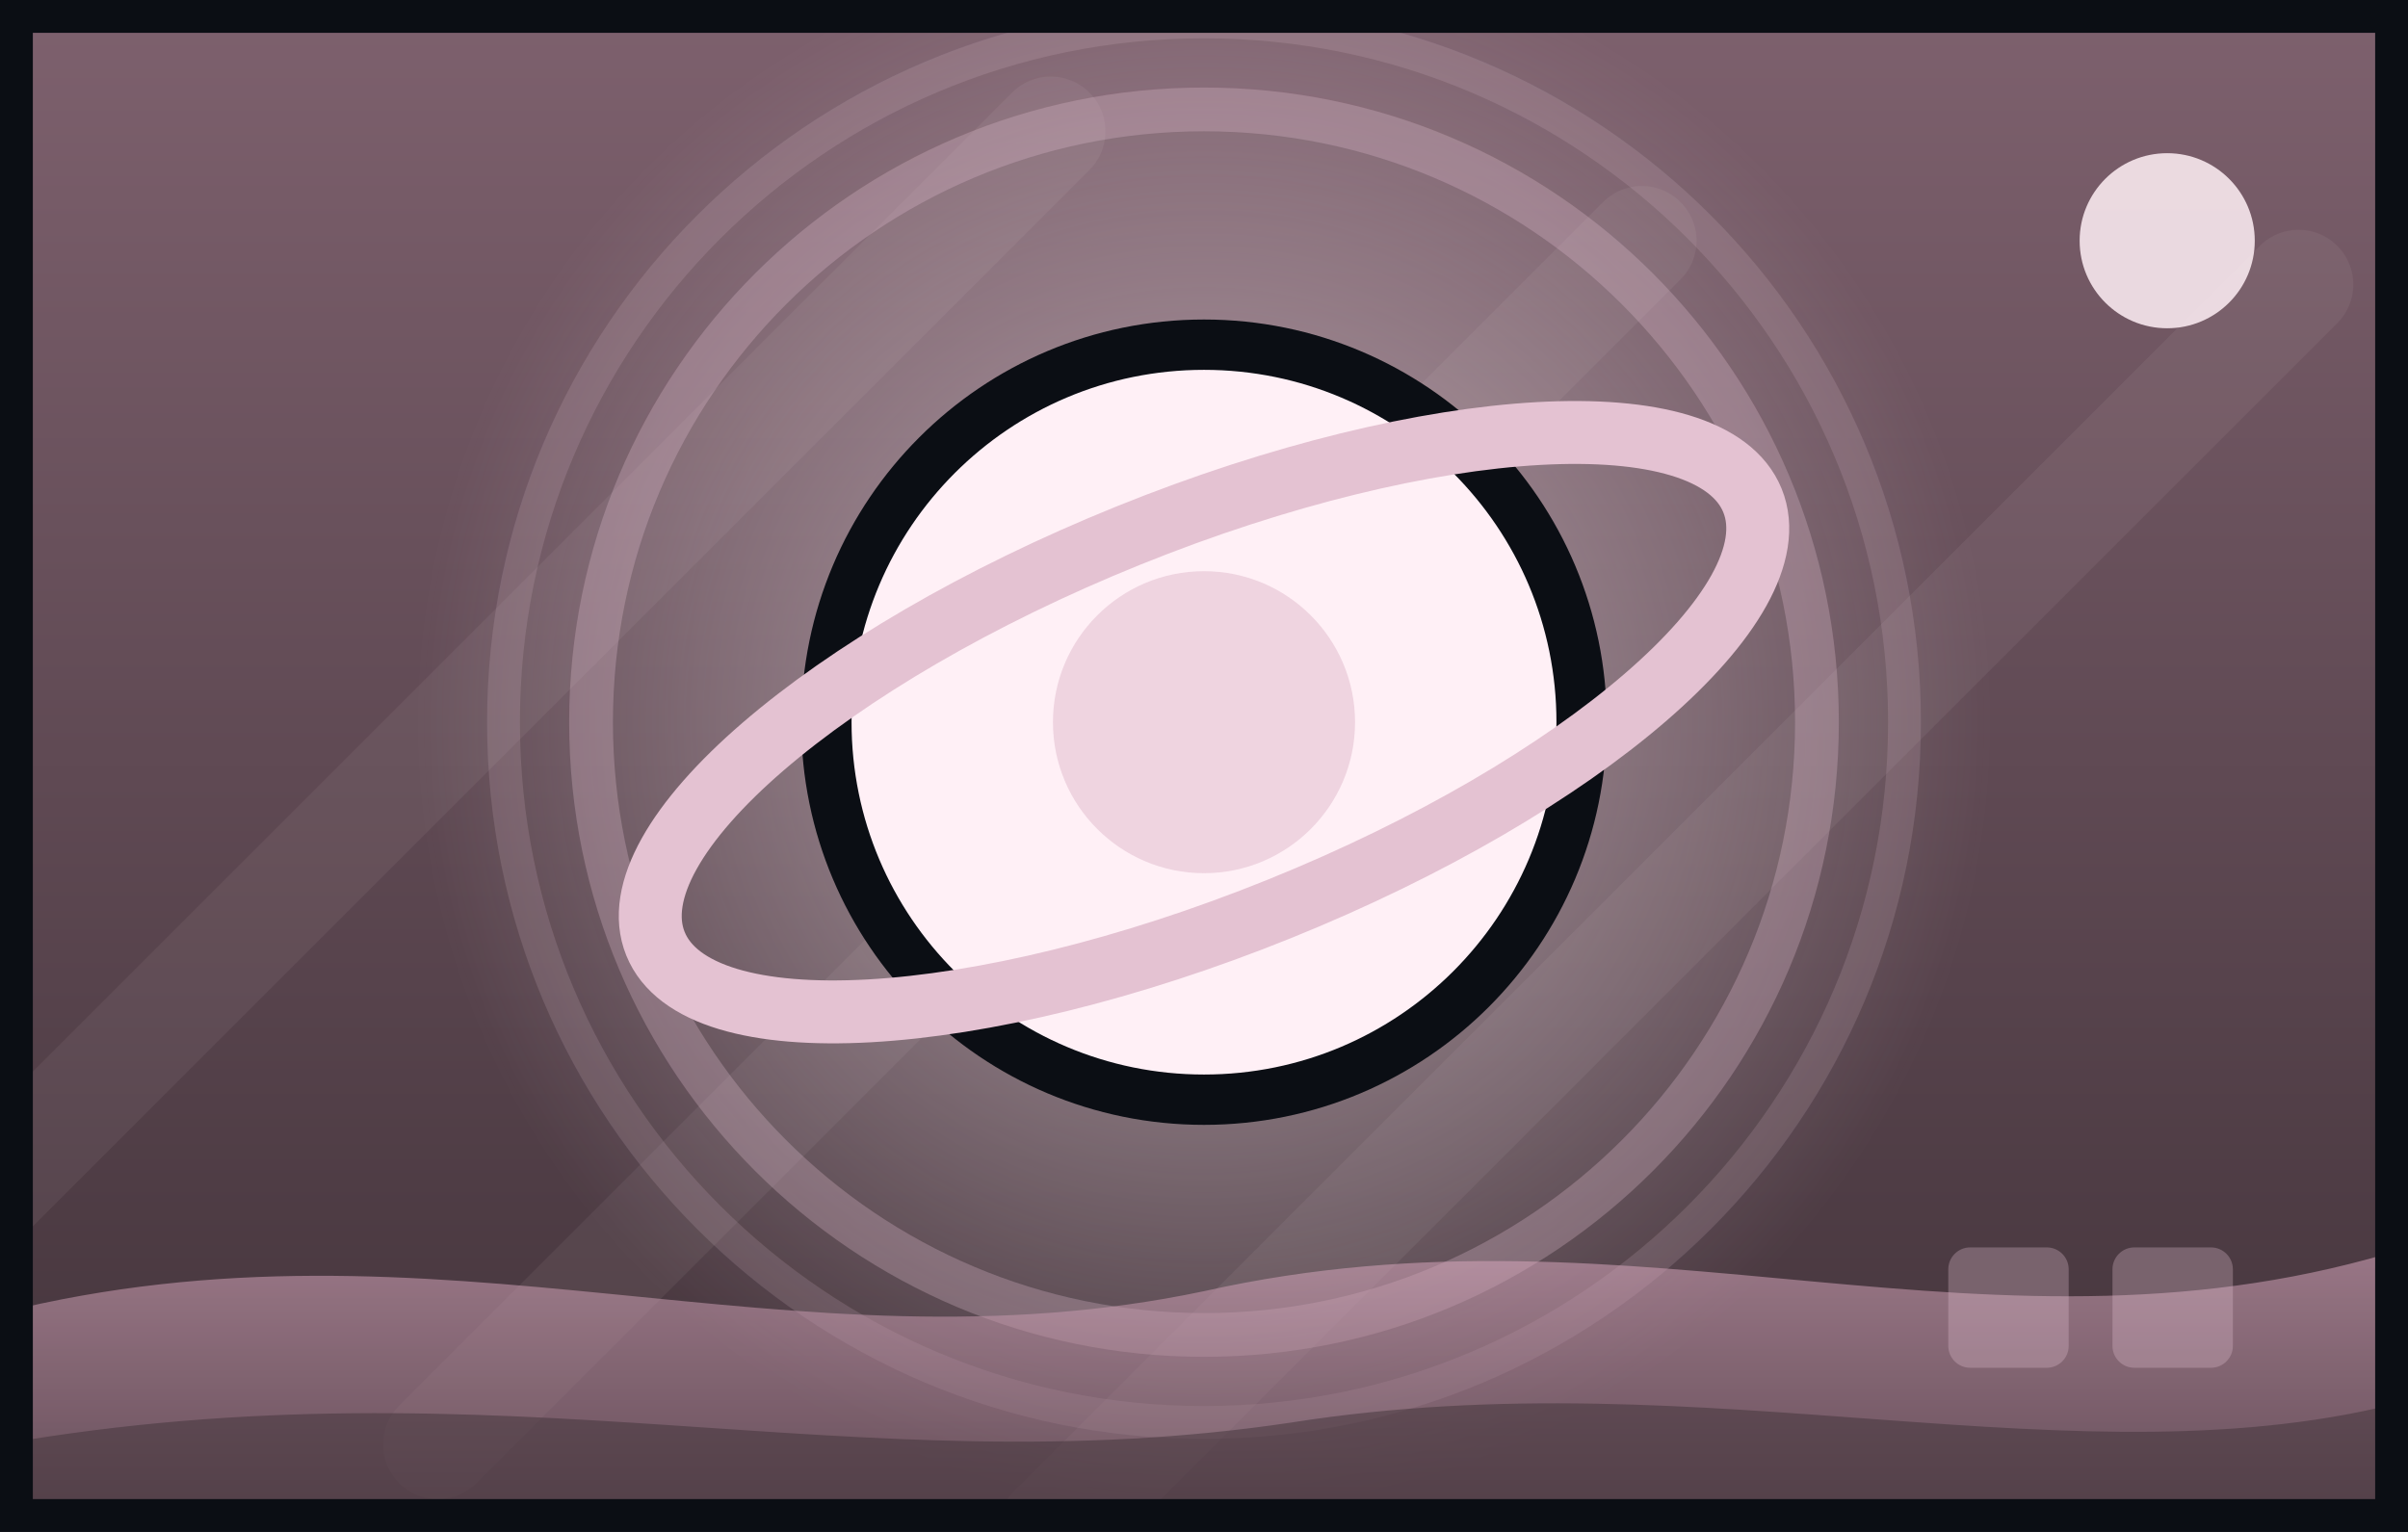
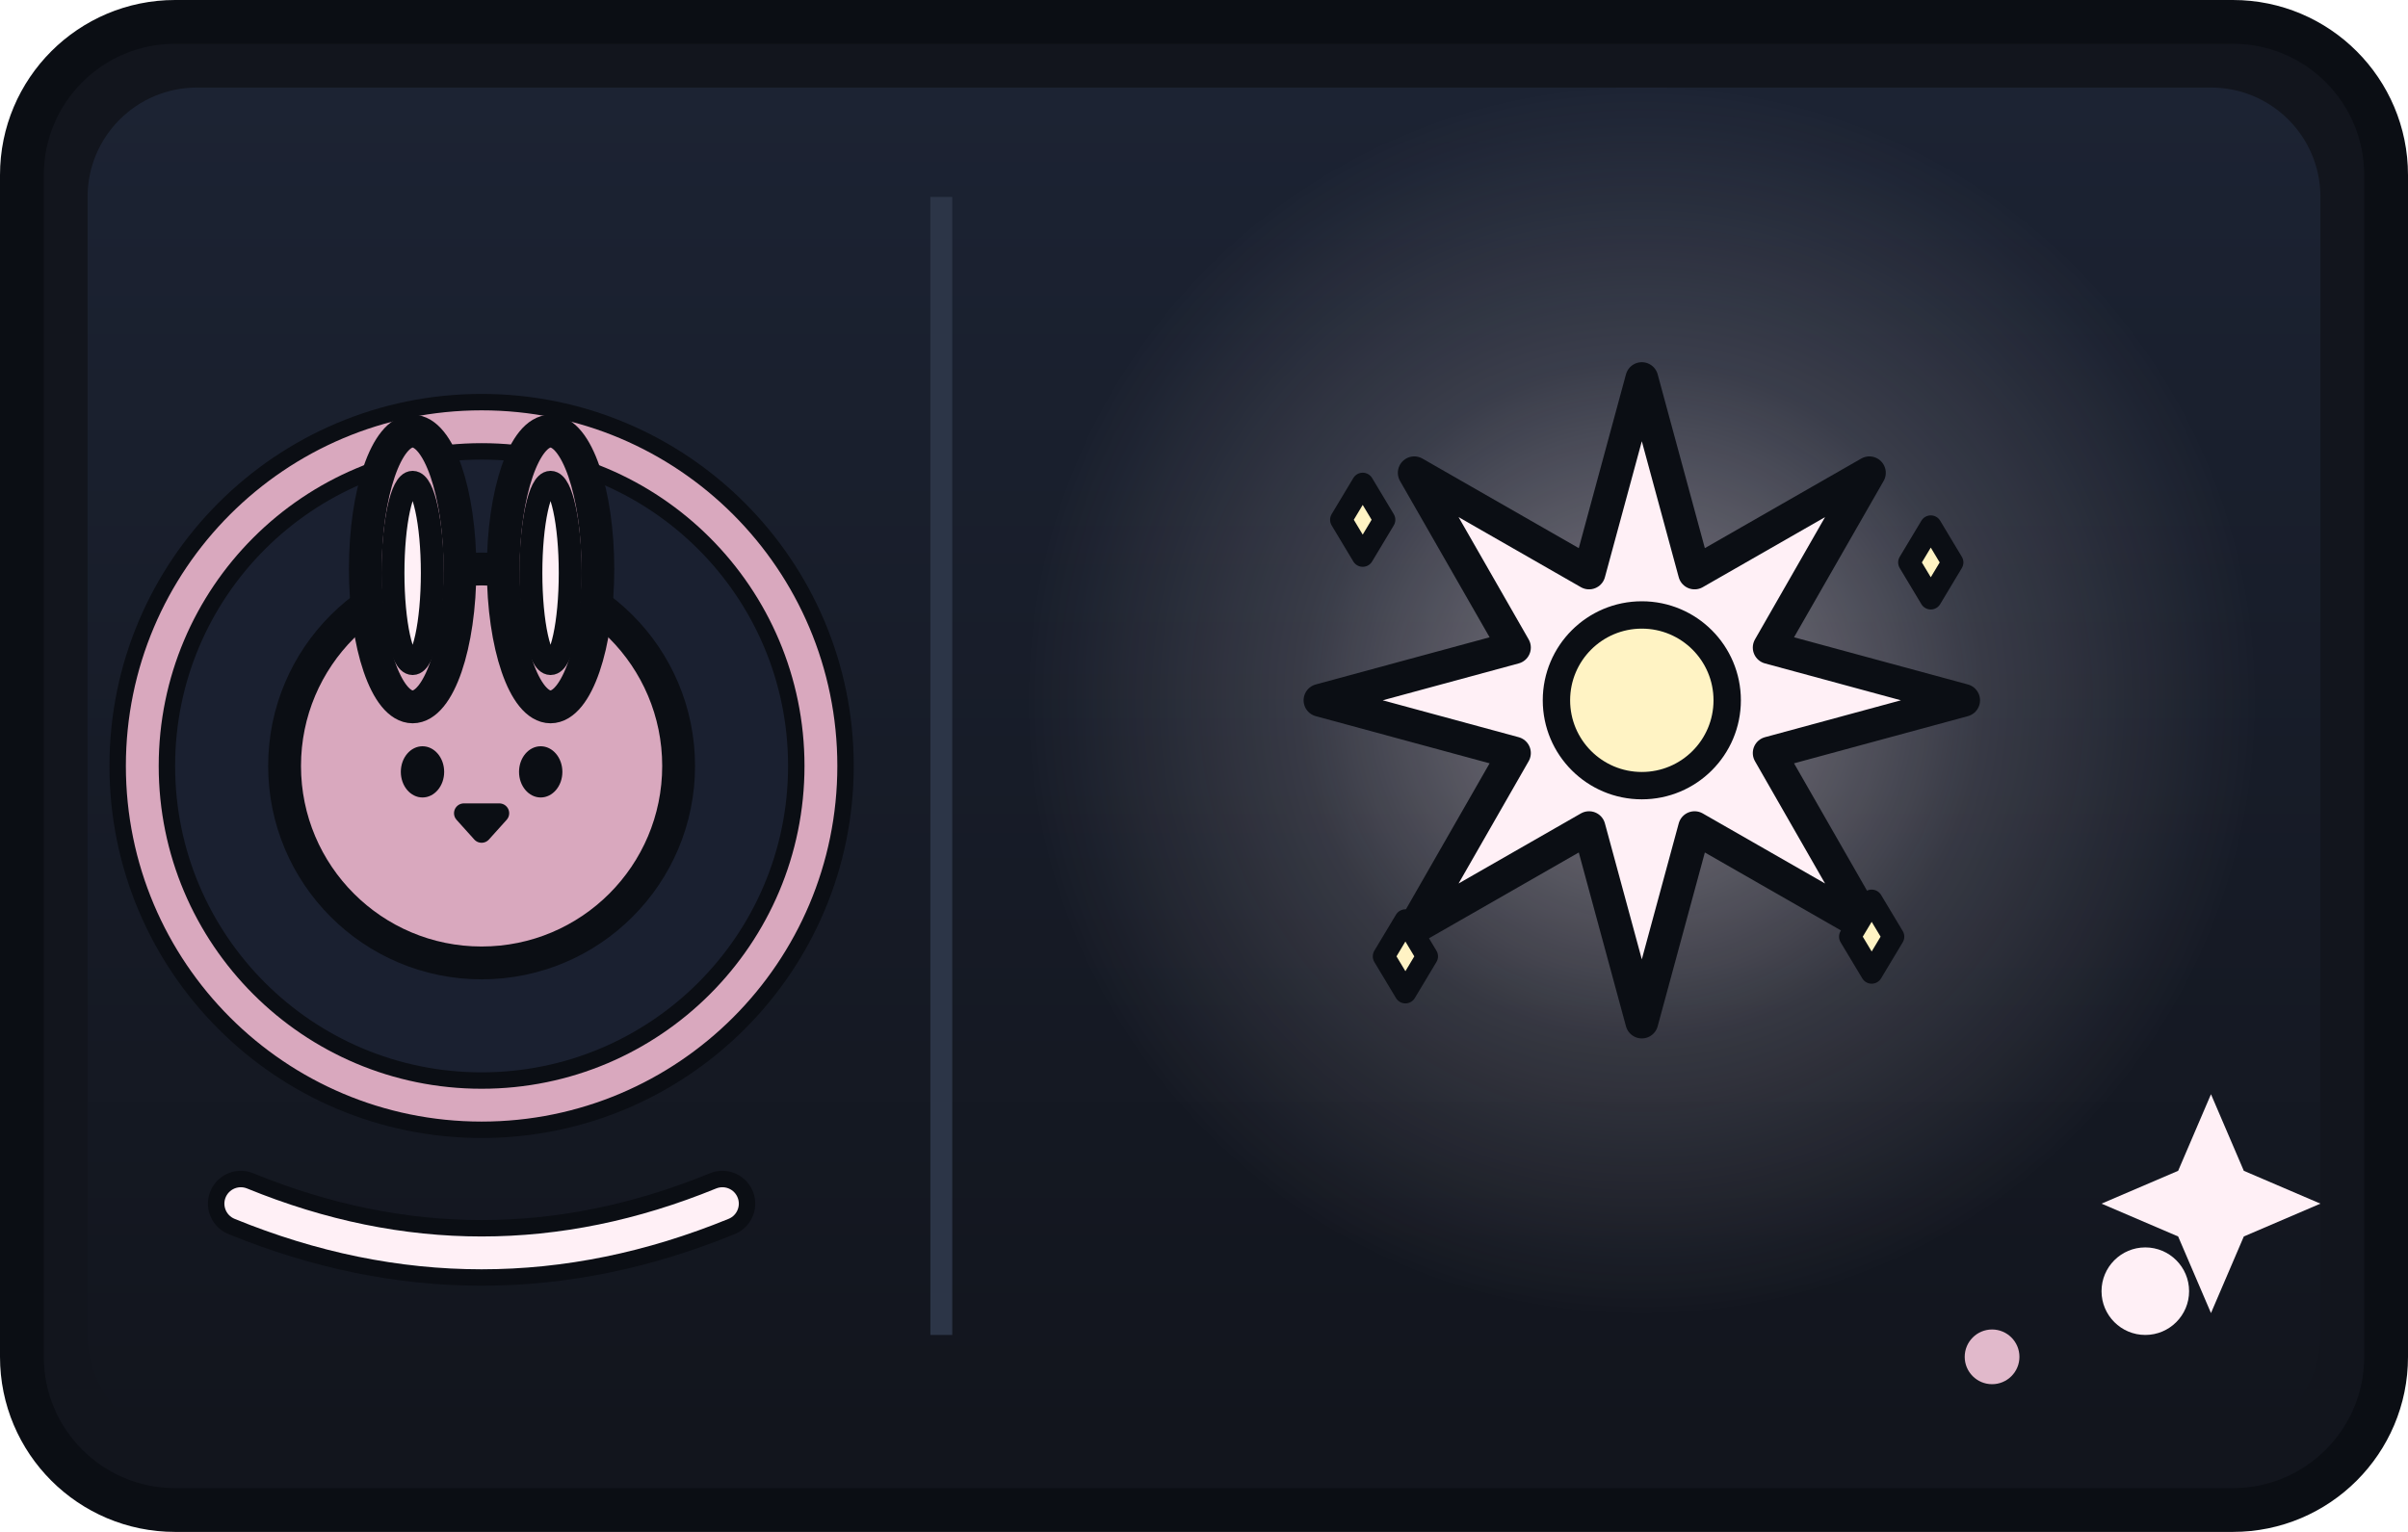
<svg xmlns="http://www.w3.org/2000/svg" width="220" height="140" viewBox="0 0 220 140">
  <defs>
-     <linearGradient id="bg_rabbit_special2" x1="0" y1="0" x2="0" y2="1">
-       <stop offset="0" stop-color="#7E616E" />
-       <stop offset="1" stop-color="#413239" />
+     <linearGradient id="bg_card_rabbit_special2" x1="0" y1="0" x2="0" y2="1">
+       <stop offset="0" stop-color="#1C2333" />
+       <stop offset="1" stop-color="#12151D" />
    </linearGradient>
-     <radialGradient id="glow_rabbit_special2" cx="0.5" cy="0.5" r="0.5">
-       <stop offset="0" stop-color="#FFF0F6" stop-opacity="0.52" />
+     <radialGradient id="glow_card_rabbit_special2" cx="0.5" cy="0.5" r="0.5">
+       <stop offset="0" stop-color="#FFF0F6" stop-opacity="0.45" />
+       <stop offset="0.55" stop-color="#FFF0F6" stop-opacity="0.14" />
      <stop offset="1" stop-color="#FFF0F6" stop-opacity="0" />
    </radialGradient>
-     <linearGradient id="hill_rabbit_special2" x1="0" y1="0" x2="0" y2="1">
-       <stop offset="0" stop-color="#D9A8BE" />
-       <stop offset="1" stop-color="#7E616E" />
-     </linearGradient>
  </defs>
-   <rect x="0" y="0" width="220" height="140" fill="url(#bg_rabbit_special2)" />
-   <g stroke="#FFF0F6" stroke-width="10" stroke-opacity="0.06" stroke-linecap="round">
-     <path d="M-10 118 L96 12" />
-     <path d="M40 132 L150 22" />
-     <path d="M96 140 L210 26" />
-   </g>
-   <circle cx="110" cy="66" r="72" fill="url(#glow_rabbit_special2)" />
-   <circle cx="110" cy="66" r="56" fill="none" stroke="#E4C2D2" stroke-width="4" stroke-opacity="0.28" />
-   <circle cx="110" cy="66" r="64" fill="none" stroke="#E4C2D2" stroke-width="3" stroke-opacity="0.16" />
-   <g transform="translate(110 66) scale(1.15) translate(-110 -66)">
-     <circle cx="110" cy="66" r="30" fill="#FFF0F6" stroke="#0B0E14" stroke-width="4" />
-     <ellipse cx="110" cy="66" rx="47" ry="16" fill="none" stroke="#E4C2D2" stroke-width="5" transform="rotate(-22 110 66)" />
-     <circle cx="110" cy="66" r="12" fill="#E4C2D2" fill-opacity="0.6" />
-   </g>
-   <path d="M0 120 C40 110 72 126 110 118 C150 109 182 126 220 114 L220 140 L0 140 Z" fill="url(#hill_rabbit_special2)" fill-opacity="0.55" />
-   <path d="M0 132 C46 124 78 136 118 130 C156 124 190 136 220 128 L220 140 L0 140 Z" fill="#413239" fill-opacity="0.5" />
-   <g fill="#E4C2D2" fill-opacity="0.3">
-     <rect x="178" y="114" width="11" height="11" rx="2" />
-     <rect x="193" y="114" width="11" height="11" rx="2" />
-   </g>
-   <circle cx="198" cy="22" r="8" fill="#FFF0F6" fill-opacity="0.85" />
-   <rect x="1.5" y="1.5" width="217" height="137" fill="none" stroke="#0B0E14" stroke-width="3" />
+   <rect x="2" y="2" width="216" height="136" rx="14" fill="#12151D" stroke="#0B0E14" stroke-width="4" />
+   <rect x="8" y="8" width="204" height="124" rx="10" fill="url(#bg_card_rabbit_special2)" />
+   <circle cx="150" cy="64" r="56" fill="url(#glow_card_rabbit_special2)" />
+   <circle cx="44" cy="70" r="31" fill="#1A2030" />
+   <circle cx="44" cy="70" r="31" fill="none" stroke="#0B0E14" stroke-width="6" stroke-linecap="round" stroke-linejoin="round" />
+   <circle cx="44" cy="70" r="31" fill="none" stroke="#D9A8BE" stroke-width="3" stroke-linecap="round" stroke-linejoin="round" />
+   <circle cx="44" cy="70" r="18" fill="#D9A8BE" stroke="#0B0E14" stroke-width="3" />
+   <ellipse cx="37.7" cy="52" rx="4.32" ry="12.6" fill="#D9A8BE" stroke="#0B0E14" stroke-width="3" />
+   <ellipse cx="37.7" cy="52.36" rx="1.8" ry="8.28" fill="#FFF0F6" stroke="#0B0E14" stroke-width="2.1" />
+   <ellipse cx="50.3" cy="52" rx="4.32" ry="12.6" fill="#D9A8BE" stroke="#0B0E14" stroke-width="3" />
+   <ellipse cx="50.3" cy="52.36" rx="1.8" ry="8.28" fill="#FFF0F6" stroke="#0B0E14" stroke-width="2.1" />
+   <ellipse cx="38.6" cy="70.54" rx="1.98" ry="2.34" fill="#0B0E14" />
+   <ellipse cx="49.4" cy="70.54" rx="1.98" ry="2.34" fill="#0B0E14" />
+   <path d="M 42.38 74.32 L 45.62 74.32 L 44 76.12 Z" fill="#947281" stroke="#0B0E14" stroke-width="1.8" stroke-linejoin="round" />
+   <path d="M 22 110 Q 44 119 66 110" fill="none" stroke="#0B0E14" stroke-width="6" stroke-linecap="round" stroke-linejoin="round" />
+   <path d="M 22 110 Q 44 119 66 110" fill="none" stroke="#FFF0F6" stroke-width="3" stroke-linecap="round" stroke-linejoin="round" />
+   <rect x="85" y="18" width="2" height="104" fill="#2C3547" />
+   <polygon points="150,34.6 154.82,52.36 170.79,43.21 161.64,59.18 179.4,64 161.64,68.82 170.79,84.79 154.82,75.64 150,93.4 145.18,75.64 129.21,84.79 138.36,68.82 120.6,64 138.36,59.18 129.21,43.21 145.18,52.36" fill="#FFF0F6" stroke="#0B0E14" stroke-width="3" stroke-linejoin="round" />
+   <circle cx="150" cy="64" r="7.8" fill="#FFF3C4" stroke="#0B0E14" stroke-width="2.5" />
+   <polygon points="124.5,44.2 126.48,47.5 124.5,50.8 122.52,47.5" fill="#FFF3C4" stroke="#0B0E14" stroke-width="2" stroke-linejoin="round" />
+   <polygon points="176.4,48.1 178.38,51.4 176.4,54.7 174.42,51.4" fill="#FFF3C4" stroke="#0B0E14" stroke-width="2" stroke-linejoin="round" />
+   <polygon points="171,82.3 172.98,85.6 171,88.9 169.02,85.6" fill="#FFF3C4" stroke="#0B0E14" stroke-width="2" stroke-linejoin="round" />
+   <polygon points="128.4,84.1 130.38,87.4 128.4,90.7 126.42,87.4" fill="#FFF3C4" stroke="#0B0E14" stroke-width="2" stroke-linejoin="round" />
+   <circle cx="196" cy="118" r="4" fill="#FFF0F6" />
+   <circle cx="182" cy="124" r="2.5" fill="#E1B9CB" />
+   <polygon points="202,100 205,107 212,110 205,113 202,120 199,113 192,110 199,107" fill="#FFF0F6" />
</svg>
